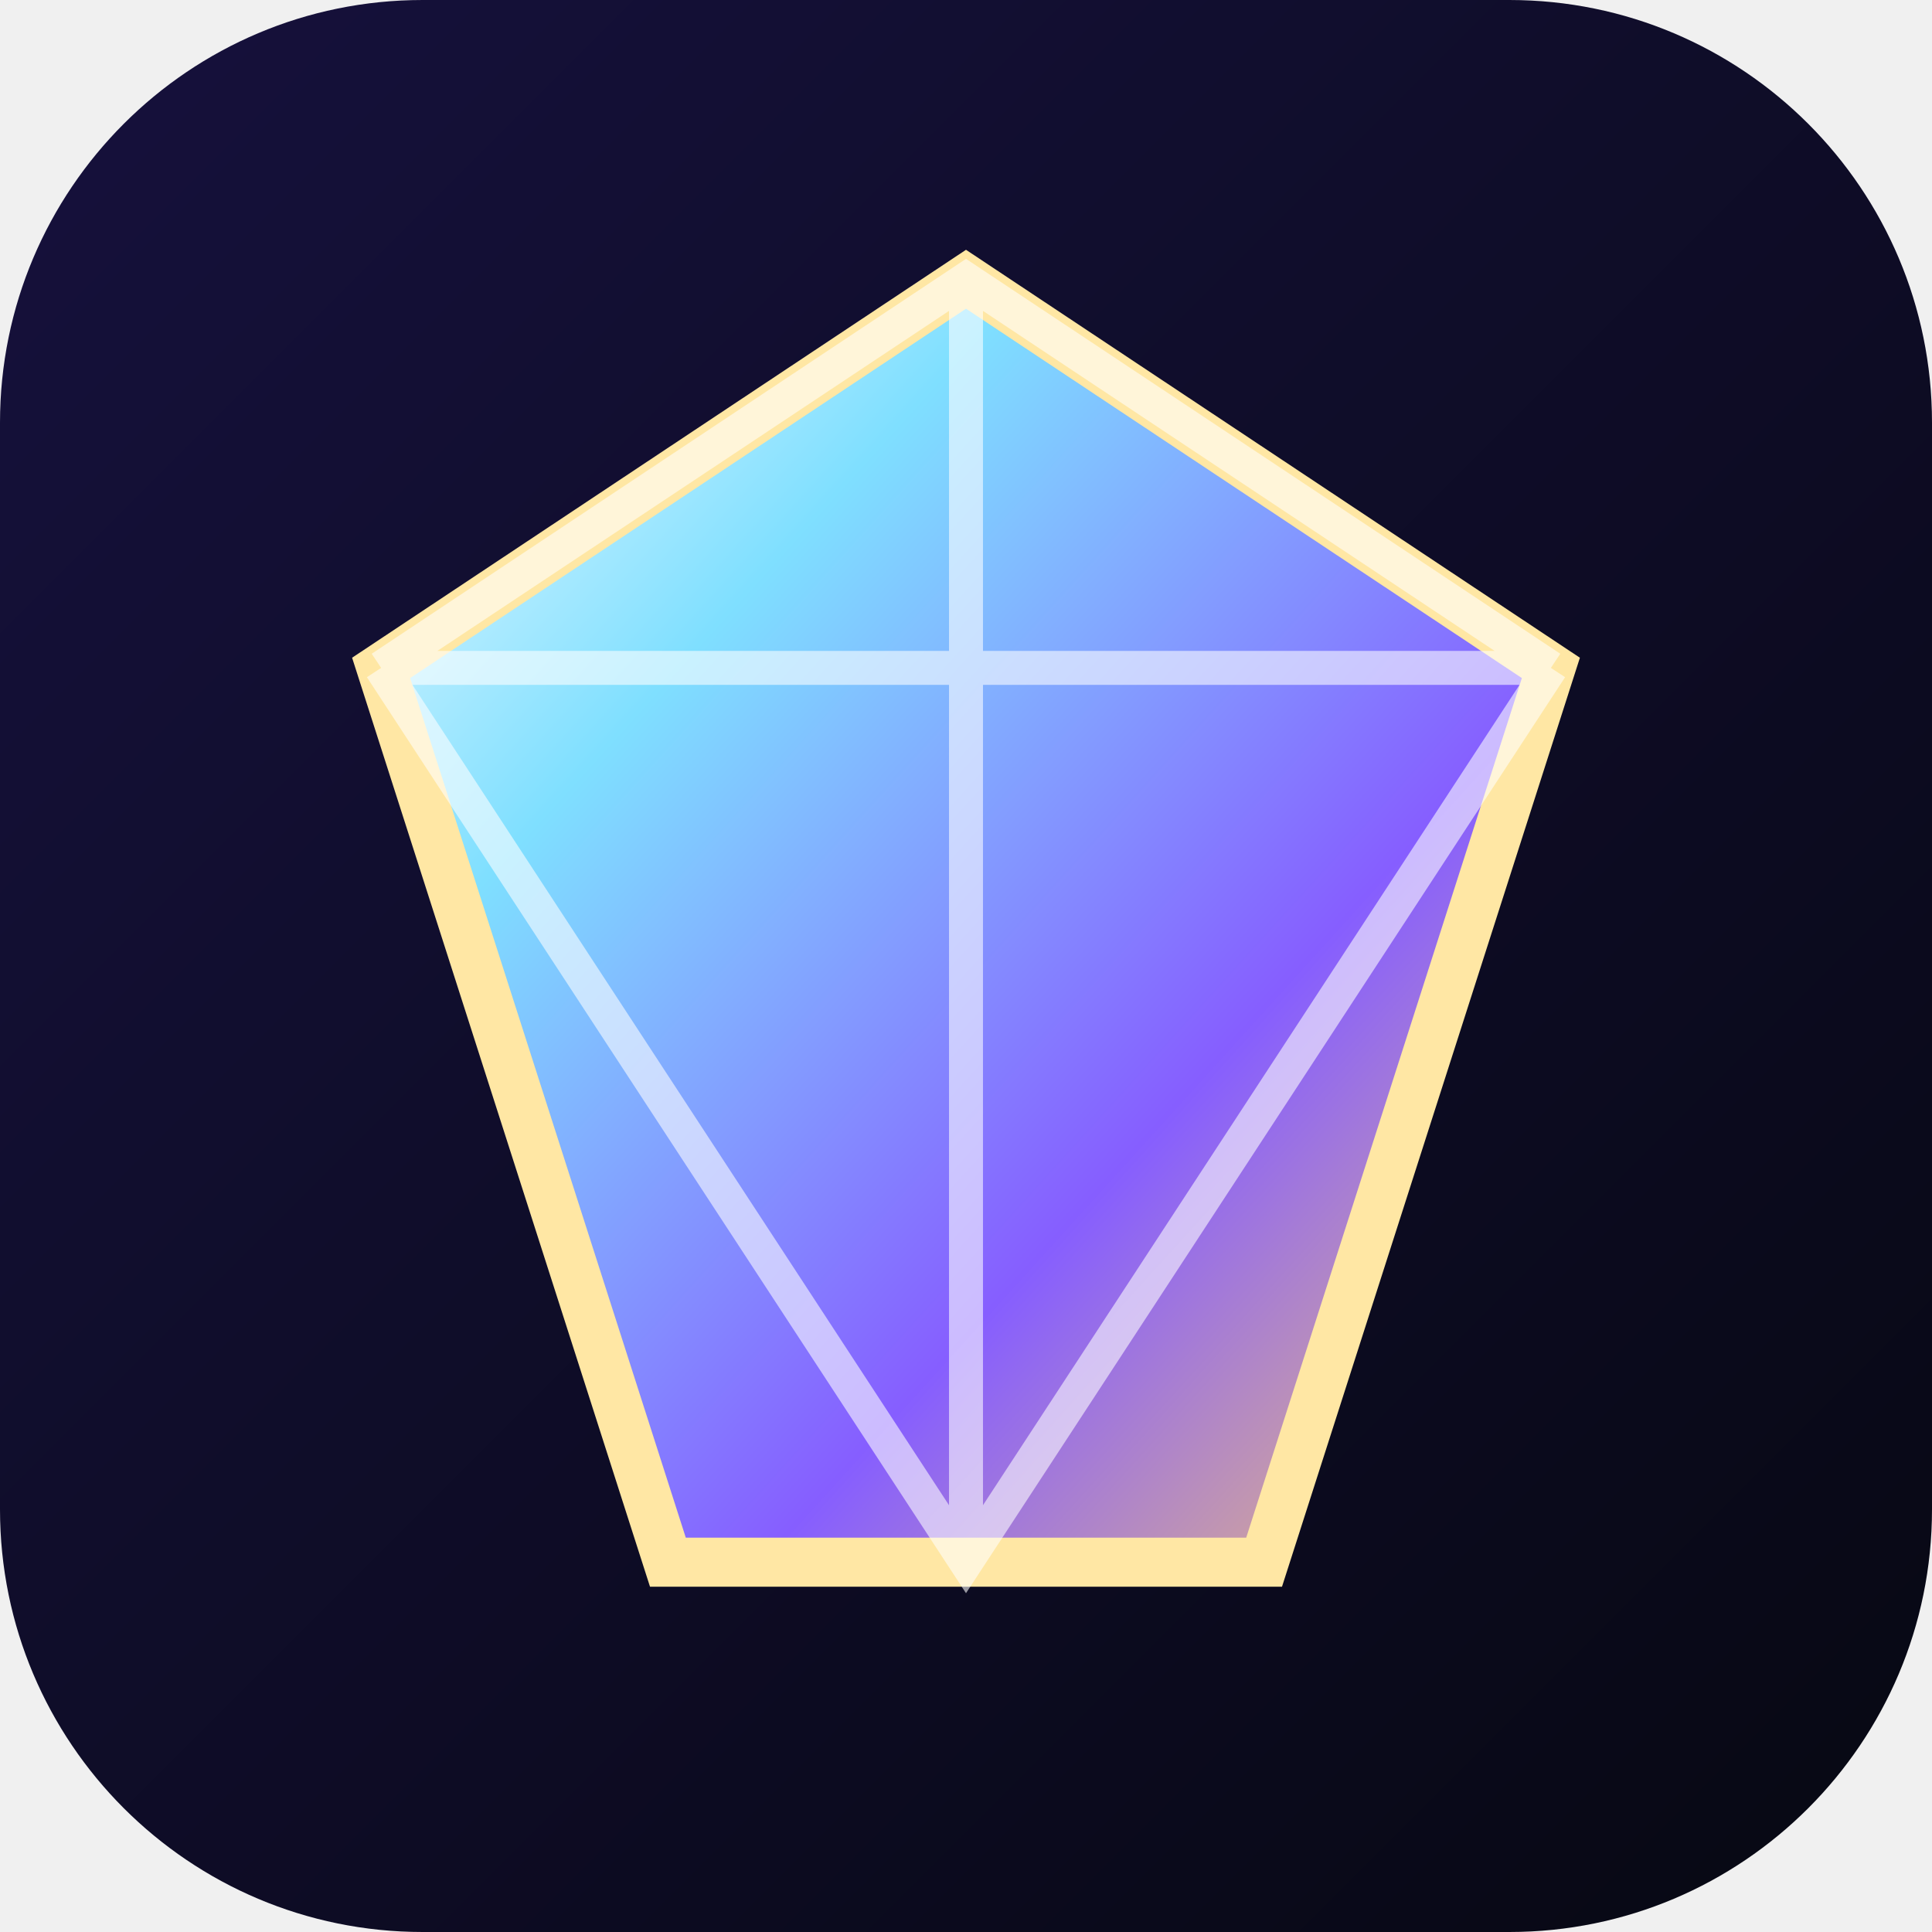
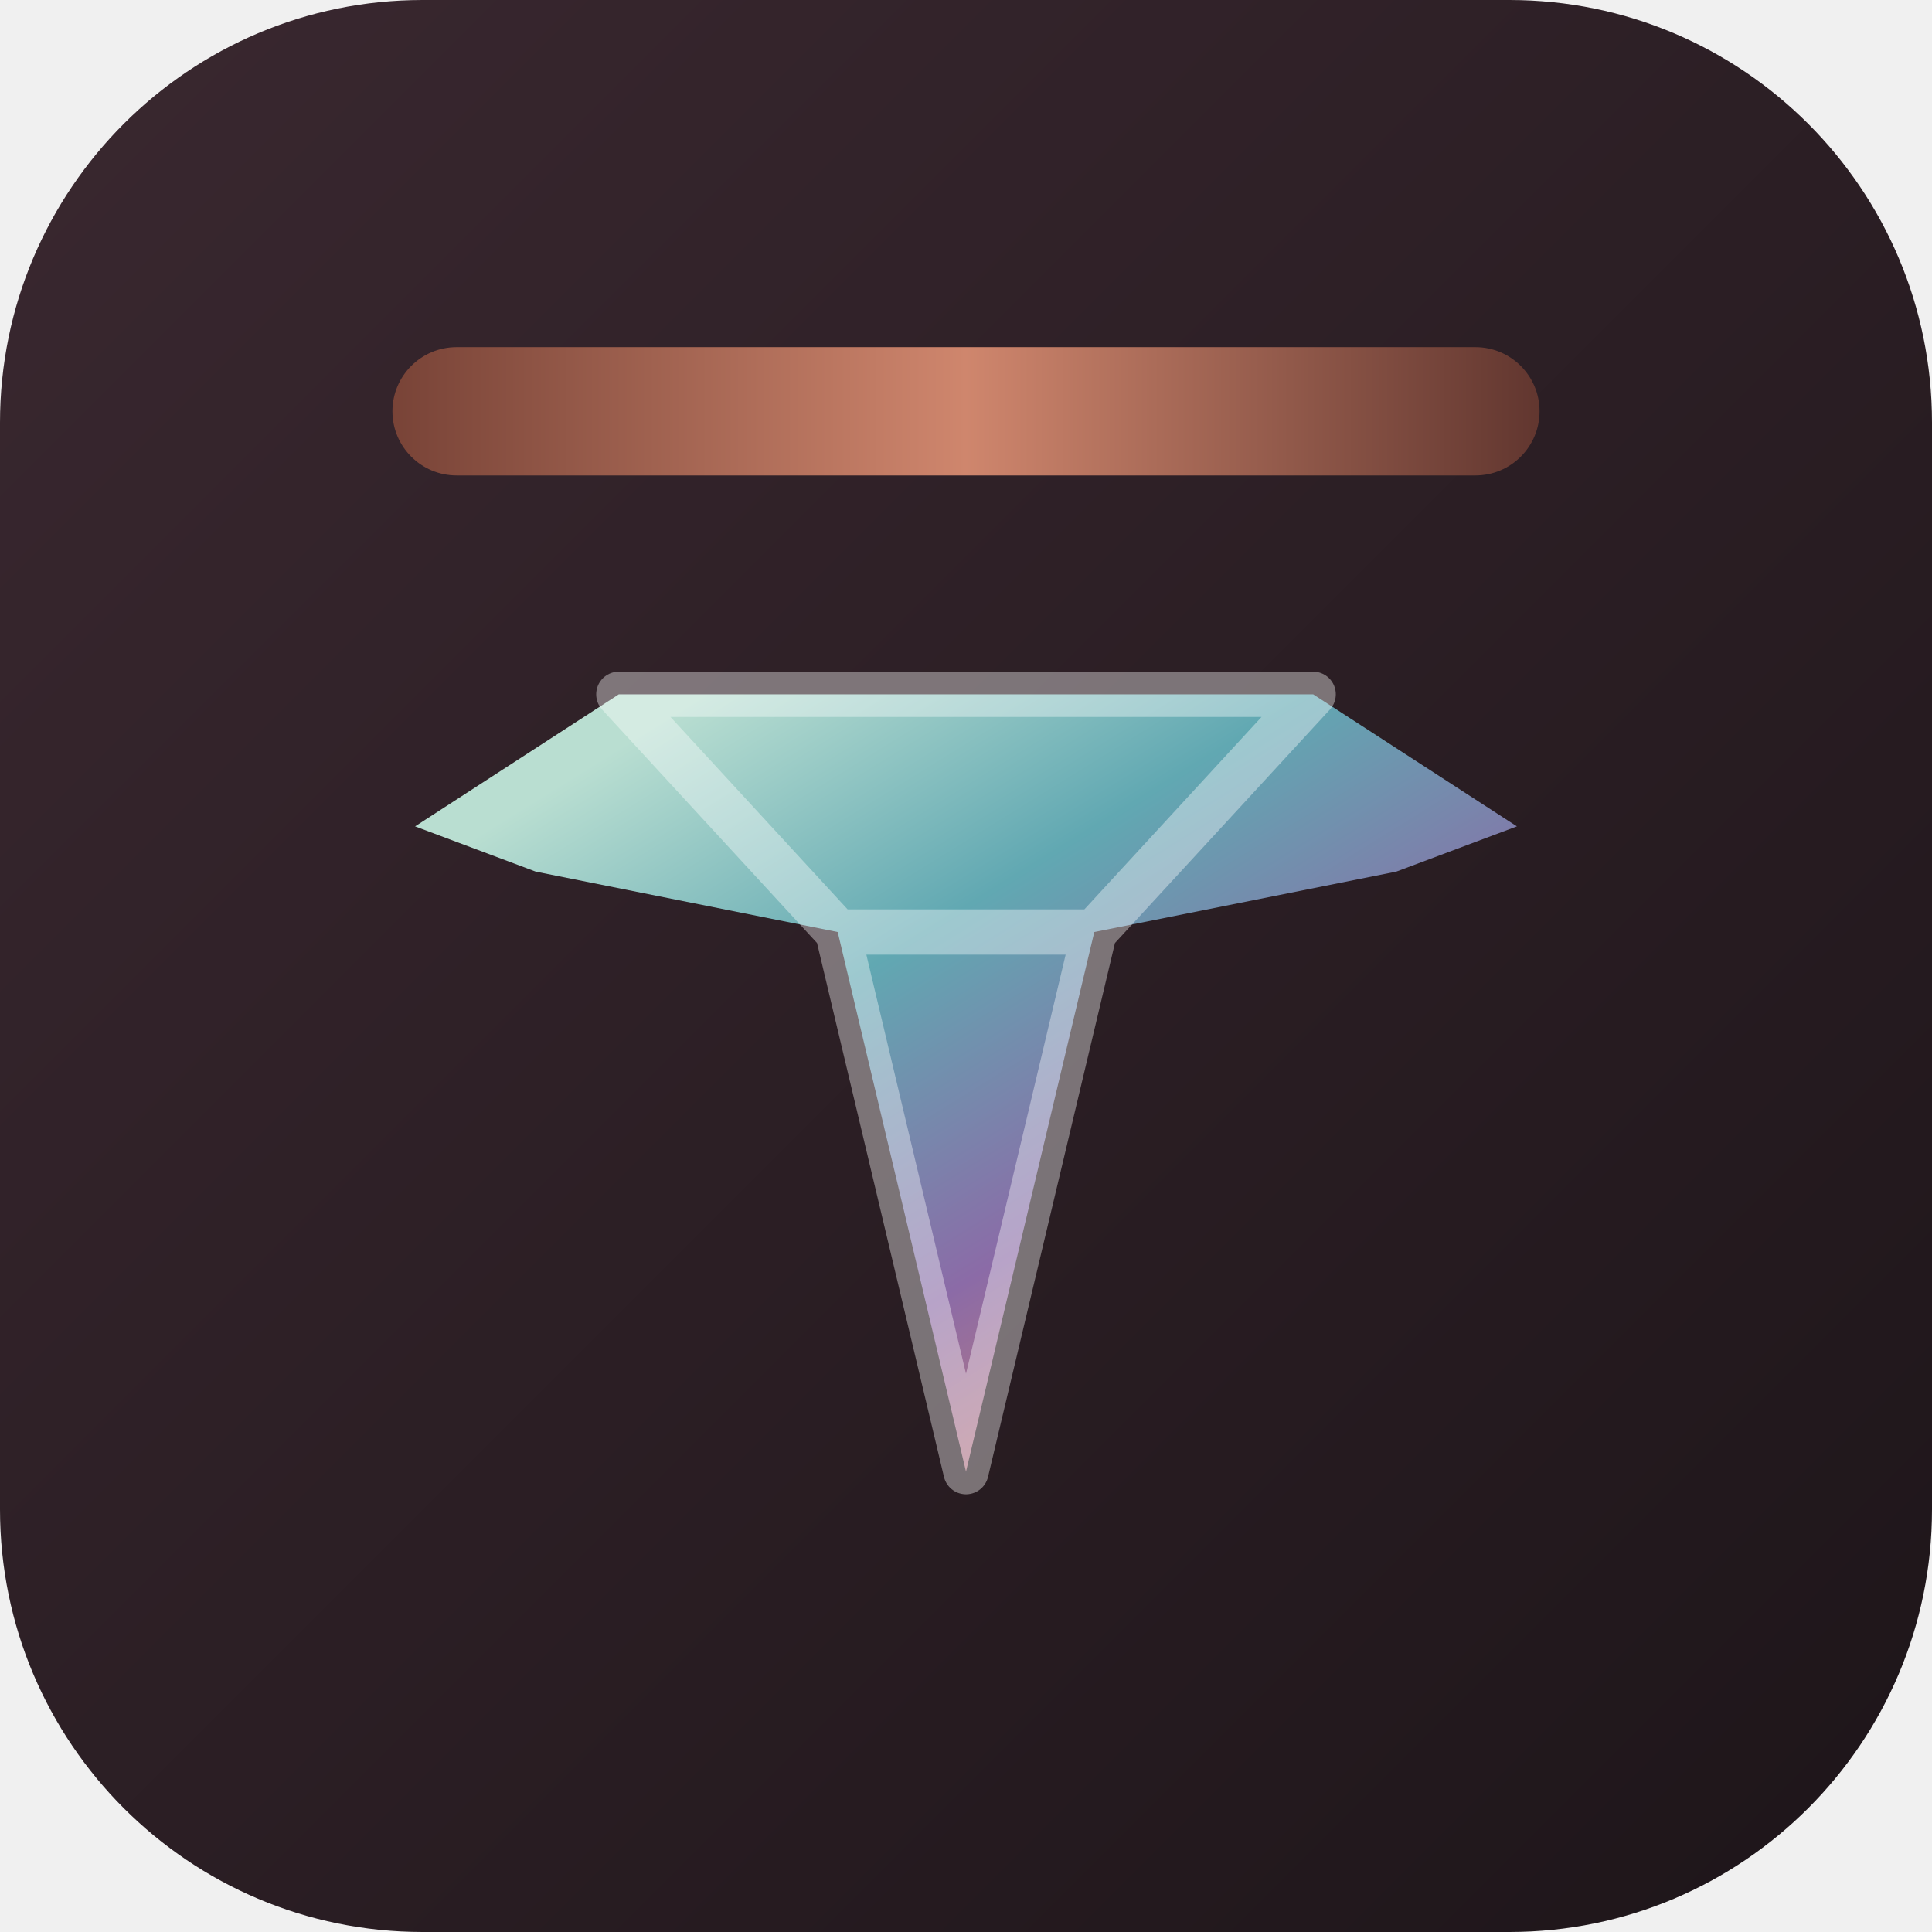
<svg xmlns="http://www.w3.org/2000/svg" viewBox="0 0 512 512">
  <defs>
-     <linearGradient id="b" x1="0" y1="0" x2="1" y2="1">
-       <stop stop-color="#16113d" />
-       <stop offset="1" stop-color="#070812" />
+     <linearGradient id="bg" x1="0" y1="0" x2="1" y2="1">
+       <stop stop-color="#3A2830" />
+       <stop offset="1" stop-color="#1D1519" />
    </linearGradient>
-     <linearGradient id="g" x1="0" y1="0" x2="1" y2="1">
-       <stop stop-color="#fff" />
-       <stop offset=".28" stop-color="#7fdfff" />
-       <stop offset=".66" stop-color="#865eff" />
-       <stop offset="1" stop-color="#f3c56f" />
+     <linearGradient id="gem" x1=".15" y1=".1" x2=".85" y2=".9">
+       <stop stop-color="#B9DED1" />
+       <stop offset=".34" stop-color="#61A8B2" />
+       <stop offset=".68" stop-color="#8B6BA7" />
+       <stop offset="1" stop-color="#D27F68" />
+     </linearGradient>
+     <linearGradient id="metal" x1="0" y1="0" x2="1" y2="0">
+       <stop stop-color="#784337" />
+       <stop offset=".5" stop-color="#CF866D" />
+       <stop offset="1" stop-color="#61362F" />
    </linearGradient>
  </defs>
-   <rect width="512" height="512" rx="112" fill="url(#b)" />
-   <path d="M256 74 411 177 335 414H177L101 177 256 74Z" fill="url(#g)" stroke="#ffe7a4" stroke-width="13" />
-   <path d="m101 177 155 237 155-237M101 177h310M256 74v340M101 177l155-103 155 103" fill="none" stroke="#fff" stroke-opacity=".58" stroke-width="9" />
+   <rect width="512" height="512" rx="112" fill="url(#bg)" />
+   <rect x="104" y="92" width="304" height="34" rx="17" fill="url(#metal)" />
+   <path d="M164 184h184l54 35-32 12-80 16-34 143-34-143-80-16-32-12 54-35Z" fill="url(#gem)" />
+   <path d="M164 184h184l-58 63H222l-58-63Zm58 63 34 143 34-143" fill="none" stroke="#fff" stroke-opacity=".38" stroke-width="12" stroke-linejoin="round" />
</svg>
